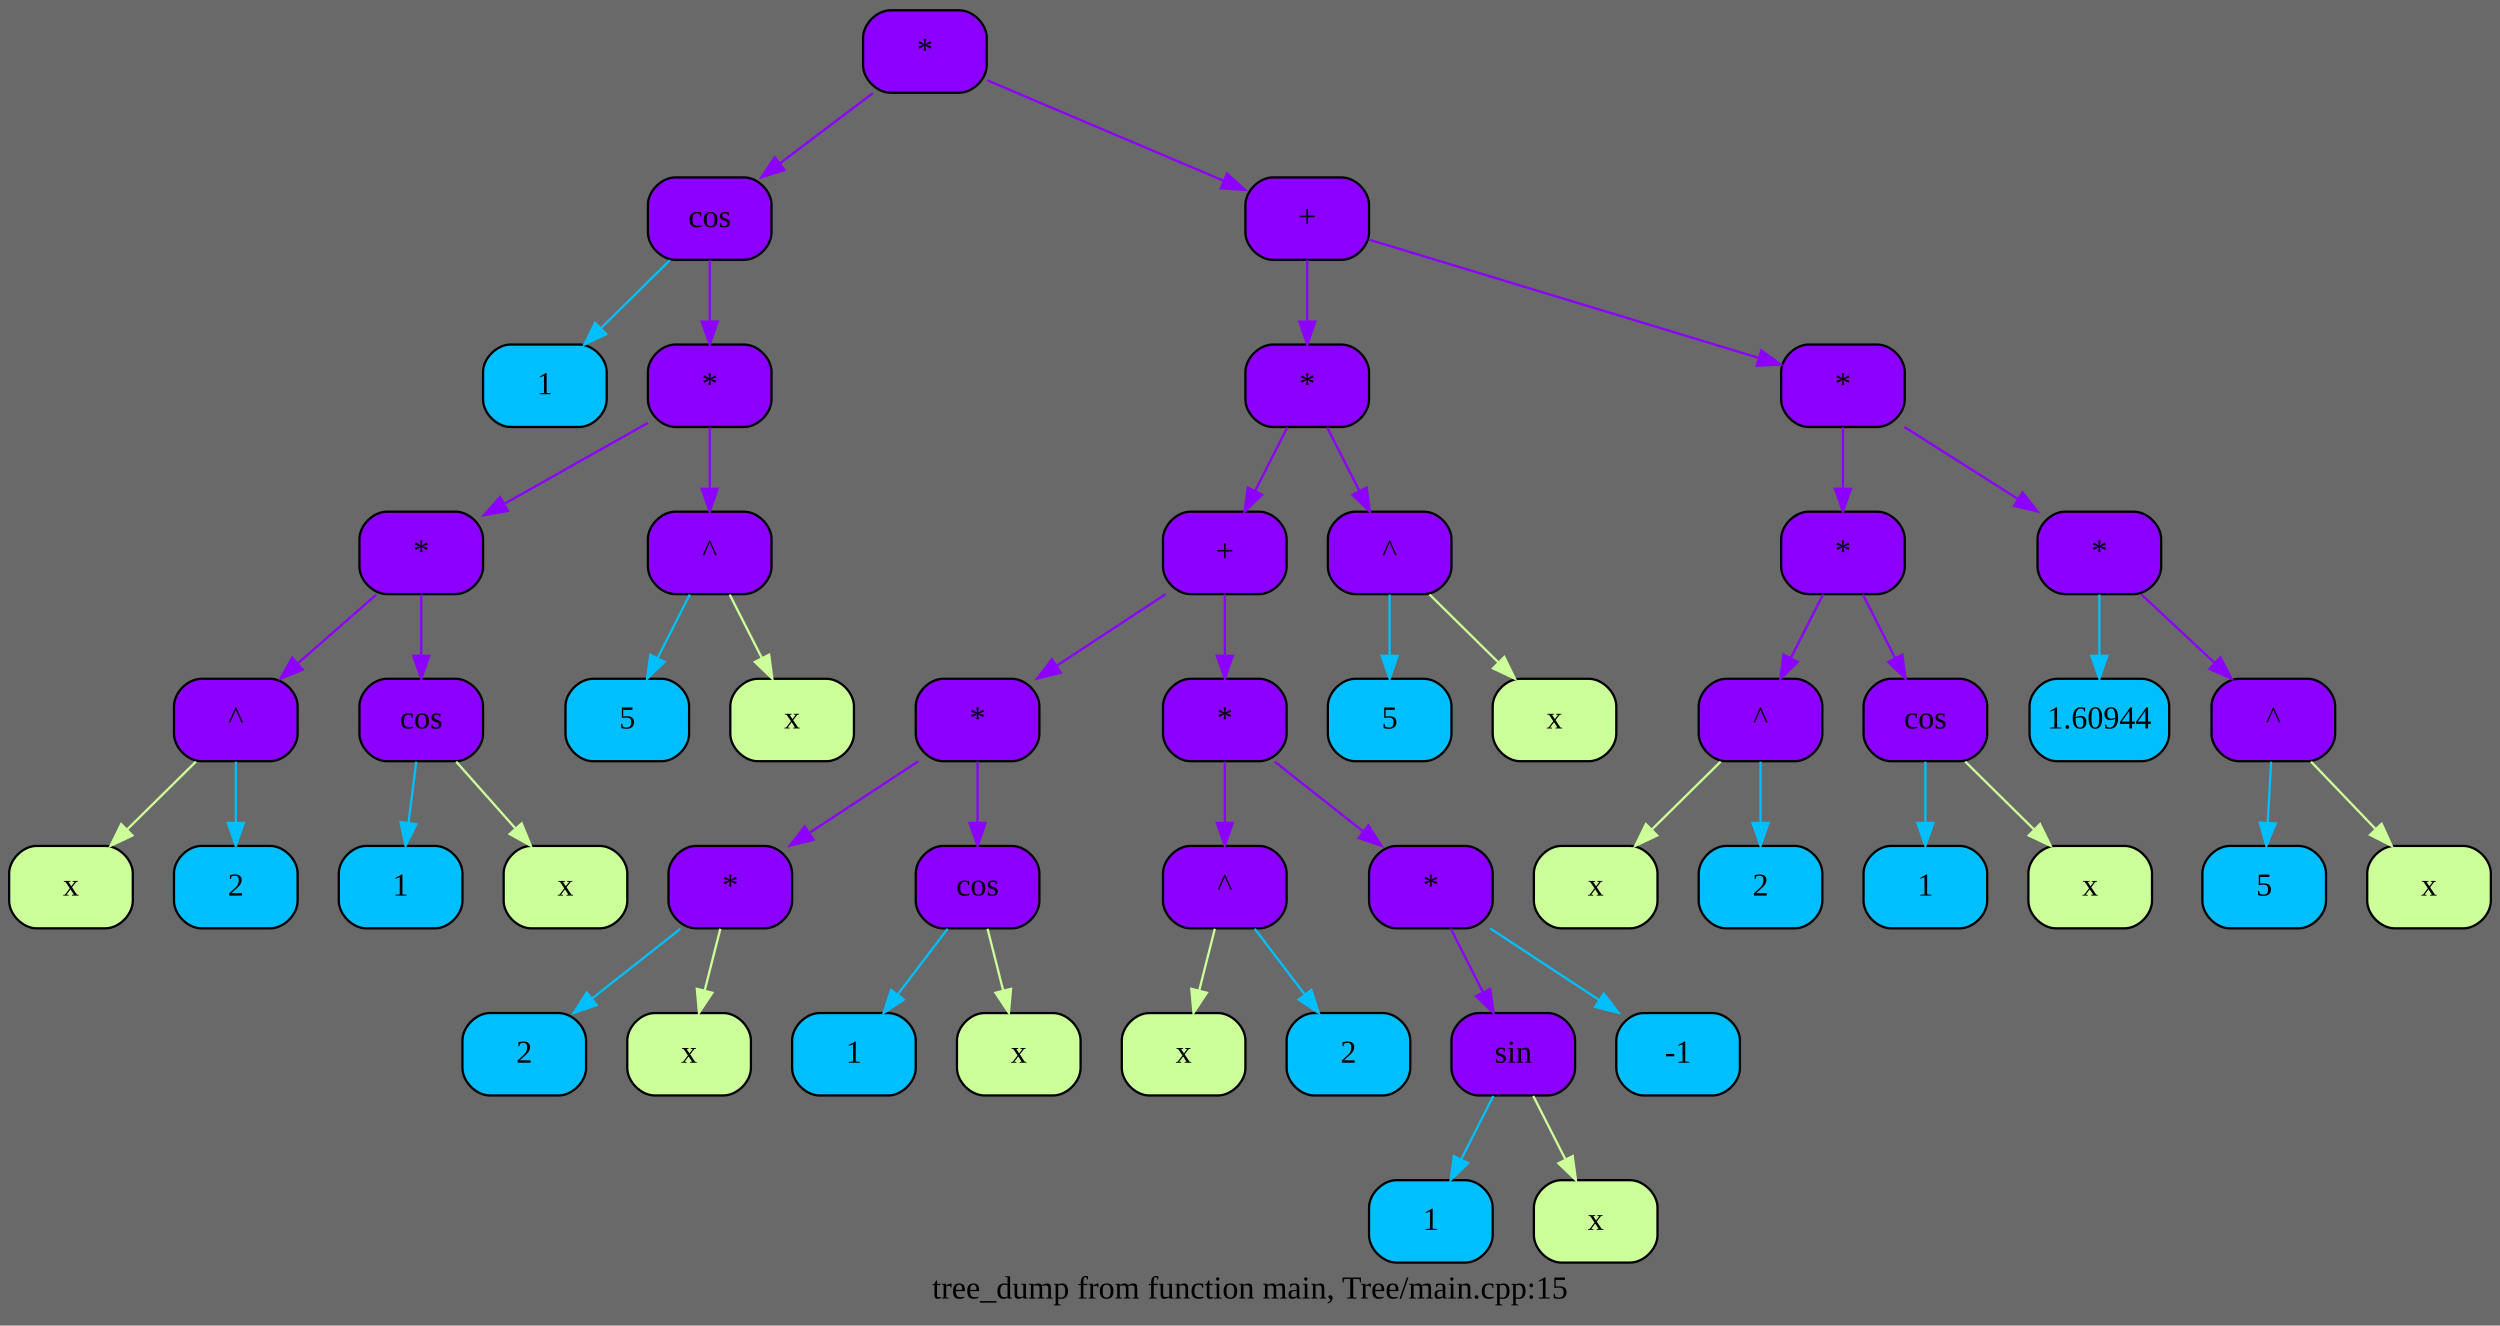
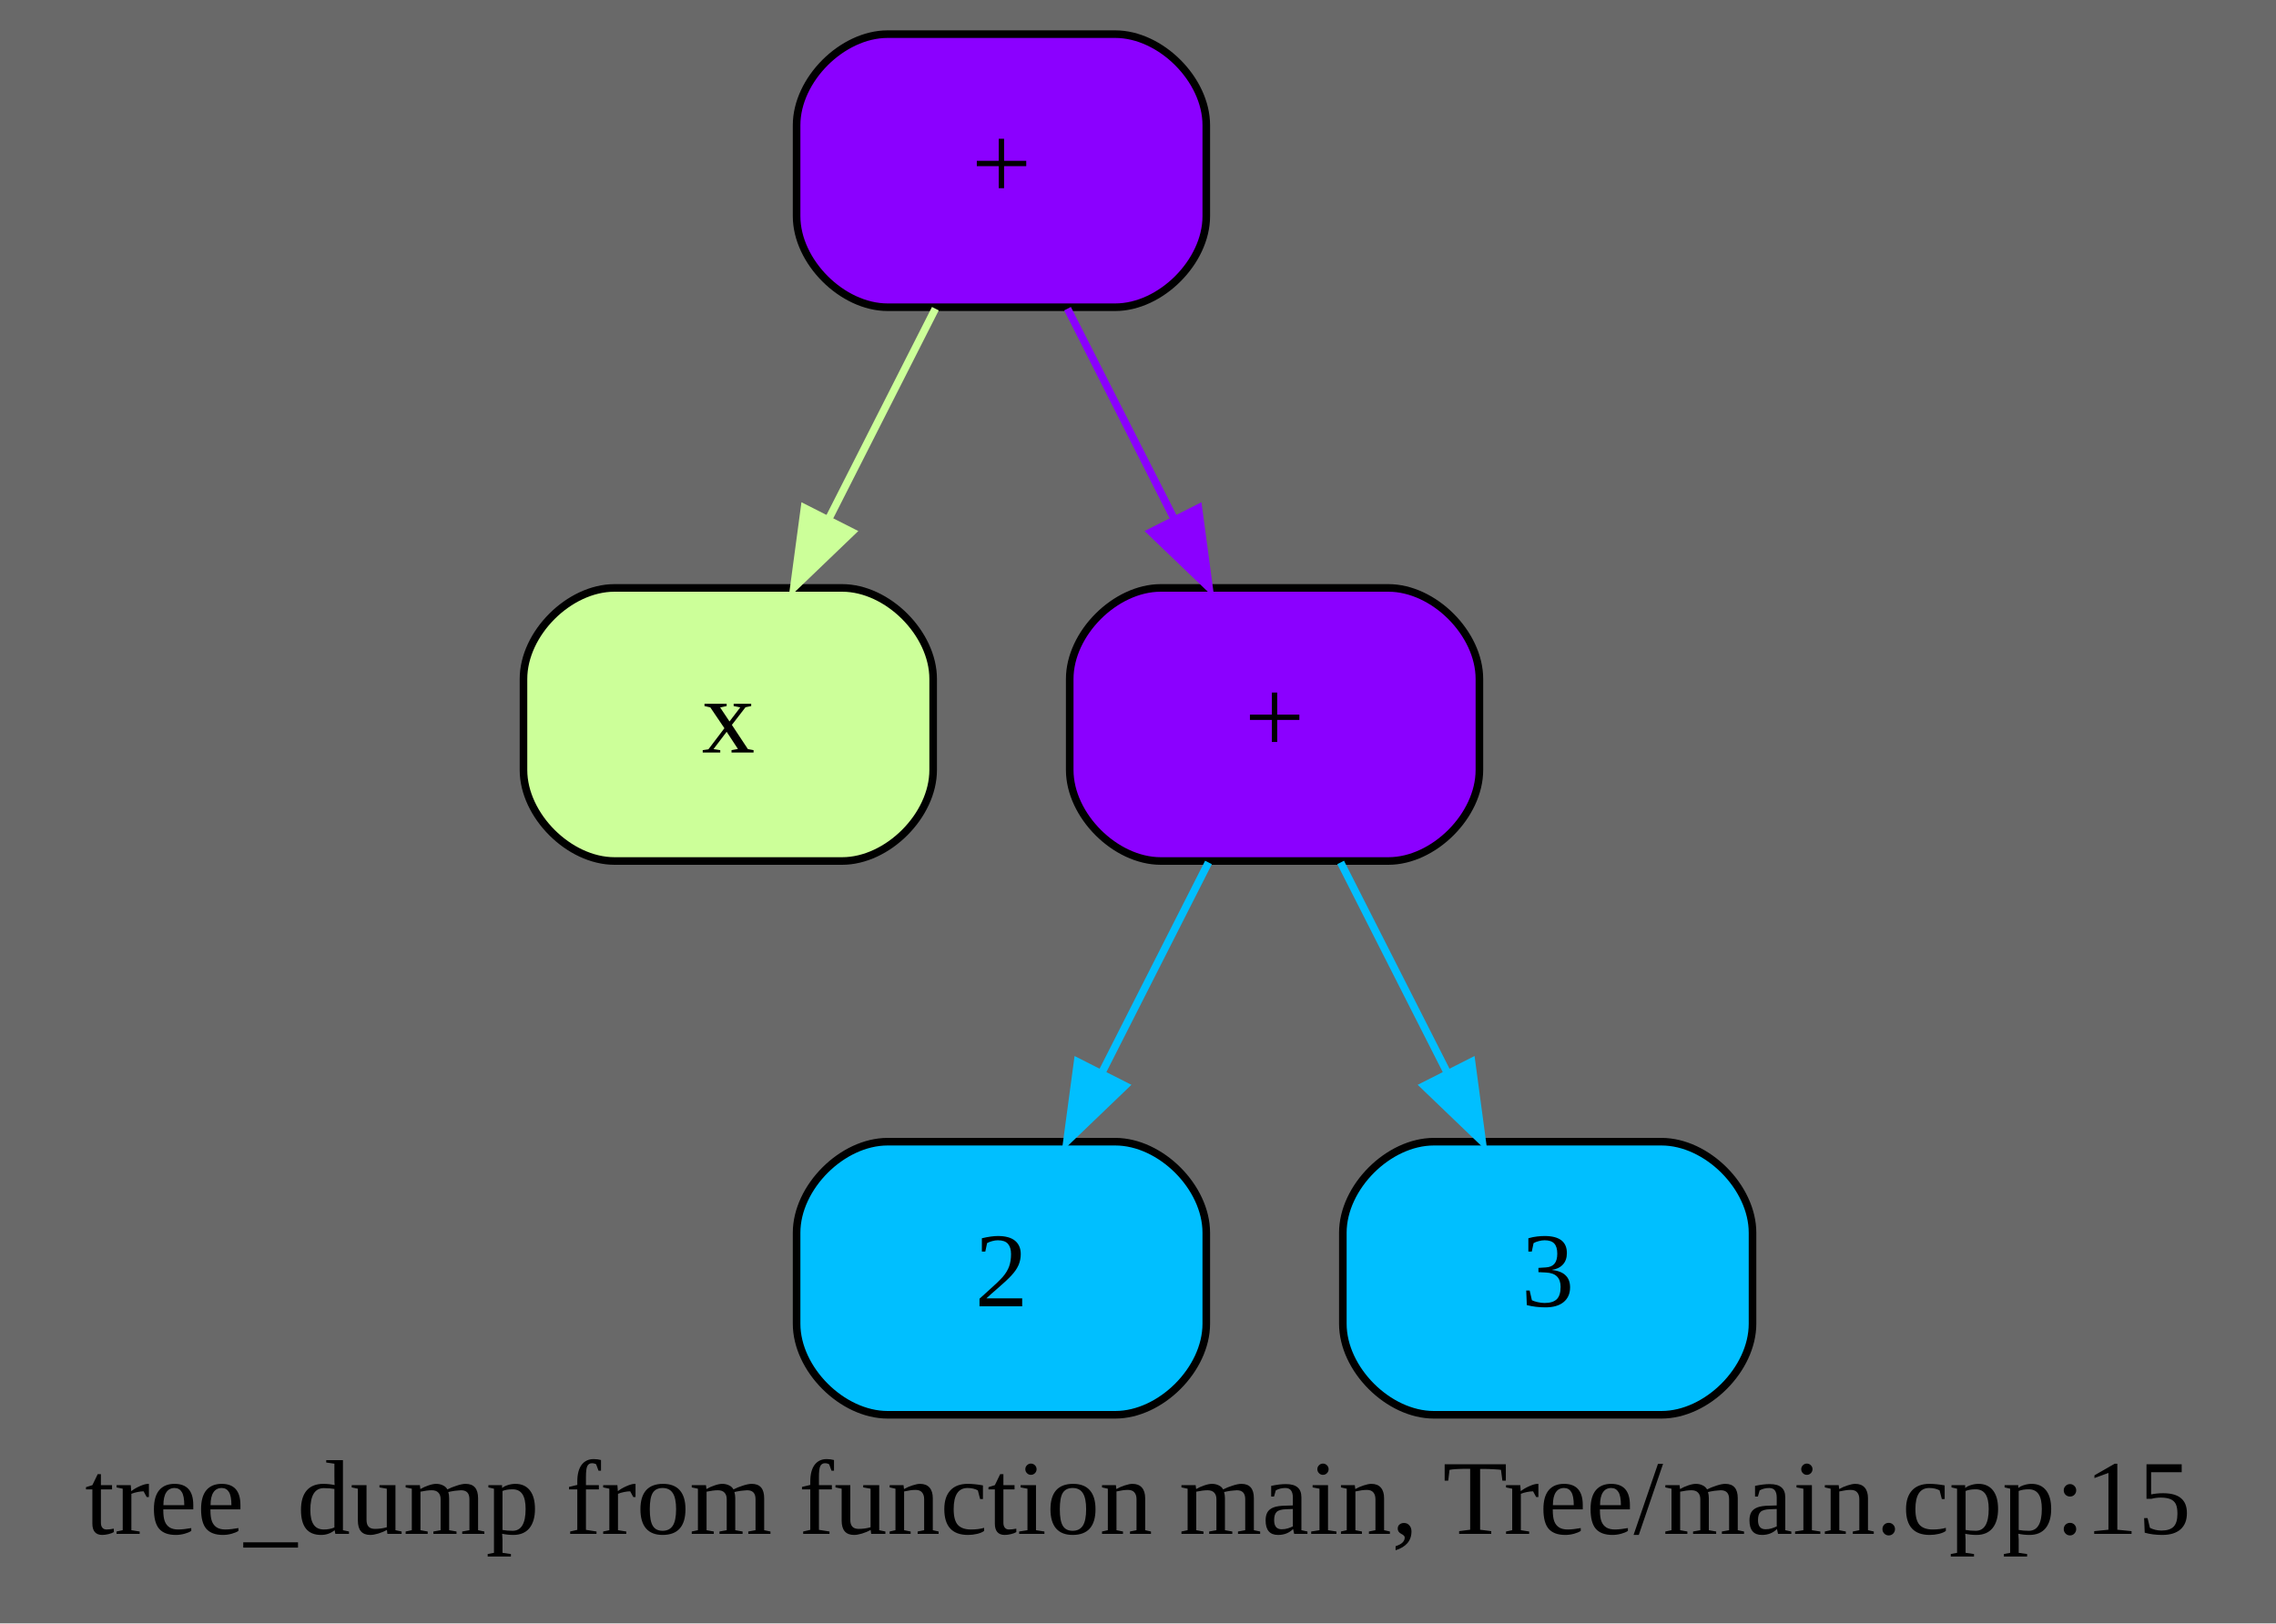
- <svg xmlns="http://www.w3.org/2000/svg" width="1092pt" height="579pt" viewBox="0.00 0.00 1092.00 579.00">
-   <g id="graph0" class="graph" transform="scale(1 1) rotate(0) translate(4 575)">
-     <polygon fill="#696969" stroke="none" points="-4,4 -4,-575 1088,-575 1088,4 -4,4" />
-     <text text-anchor="middle" x="542" y="-7.8" font-family="Times New Roman,serif" font-size="14.00">tree_dump from function main, Tree/main.cpp:15</text>
+ <svg xmlns="http://www.w3.org/2000/svg" width="300pt" height="214pt" viewBox="0.00 0.00 300.00 214.00">
+   <g id="graph0" class="graph" transform="scale(1 1) rotate(0) translate(4 210)">
+     <polygon fill="#696969" stroke="none" points="-4,4 -4,-210 296,-210 296,4 -4,4" />
+     <text text-anchor="middle" x="146" y="-7.8" font-family="Times New Roman,serif" font-size="14.00">tree_dump from function main, Tree/main.cpp:15</text>
    <g id="node1" class="node">
-       <path fill="#8b00ff" stroke="black" d="M385,-534.5C385,-534.5 415,-534.5 415,-534.5 421,-534.5 427,-540.5 427,-546.5 427,-546.5 427,-558.5 427,-558.5 427,-564.5 421,-570.5 415,-570.5 415,-570.5 385,-570.5 385,-570.5 379,-570.5 373,-564.5 373,-558.5 373,-558.5 373,-546.5 373,-546.5 373,-540.5 379,-534.5 385,-534.5" />
-       <text text-anchor="middle" x="400" y="-548.8" font-family="Times New Roman,serif" font-size="14.00">*</text>
+       <path fill="#8b00ff" stroke="black" d="M113,-169.5C113,-169.5 143,-169.5 143,-169.5 149,-169.5 155,-175.5 155,-181.5 155,-181.5 155,-193.5 155,-193.5 155,-199.5 149,-205.5 143,-205.5 143,-205.5 113,-205.5 113,-205.5 107,-205.5 101,-199.5 101,-193.5 101,-193.5 101,-181.5 101,-181.5 101,-175.5 107,-169.5 113,-169.5" />
+       <text text-anchor="middle" x="128" y="-183.8" font-family="Times New Roman,serif" font-size="14.00">+</text>
    </g>
    <g id="node2" class="node">
-       <path fill="#8b00ff" stroke="black" d="M291,-461.5C291,-461.5 321,-461.5 321,-461.5 327,-461.5 333,-467.5 333,-473.5 333,-473.5 333,-485.5 333,-485.5 333,-491.5 327,-497.5 321,-497.5 321,-497.5 291,-497.5 291,-497.5 285,-497.5 279,-491.5 279,-485.5 279,-485.5 279,-473.5 279,-473.5 279,-467.5 285,-461.5 291,-461.5" />
-       <text text-anchor="middle" x="306" y="-475.8" font-family="Times New Roman,serif" font-size="14.00">cos</text>
+       <path fill="#ccff99" stroke="black" d="M77,-96.5C77,-96.5 107,-96.5 107,-96.5 113,-96.5 119,-102.5 119,-108.5 119,-108.5 119,-120.5 119,-120.5 119,-126.5 113,-132.5 107,-132.5 107,-132.5 77,-132.5 77,-132.5 71,-132.5 65,-126.5 65,-120.5 65,-120.5 65,-108.5 65,-108.5 65,-102.5 71,-96.5 77,-96.5" />
+       <text text-anchor="middle" x="92" y="-110.8" font-family="Times New Roman,serif" font-size="14.00">x</text>
    </g>
    <g id="edge1" class="edge">
-       <path fill="none" stroke="#8b00ff" d="M377.25,-534.31C365.12,-525.16 350.03,-513.76 336.87,-503.82" />
-       <polygon fill="#8b00ff" stroke="#8b00ff" points="338.63,-500.76 328.55,-497.53 334.42,-506.35 338.63,-500.76" />
-     </g>
-     <g id="node15" class="node">
-       <path fill="#8b00ff" stroke="black" d="M552,-461.5C552,-461.5 582,-461.5 582,-461.5 588,-461.5 594,-467.5 594,-473.5 594,-473.5 594,-485.5 594,-485.5 594,-491.5 588,-497.5 582,-497.5 582,-497.5 552,-497.5 552,-497.5 546,-497.5 540,-491.5 540,-485.5 540,-485.5 540,-473.5 540,-473.5 540,-467.5 546,-461.5 552,-461.5" />
-       <text text-anchor="middle" x="567" y="-475.8" font-family="Times New Roman,serif" font-size="14.00">+</text>
-     </g>
-     <g id="edge14" class="edge">
-       <path fill="none" stroke="#8b00ff" d="M427.2,-539.93C455.35,-527.97 499.46,-509.21 530.59,-495.98" />
-       <polygon fill="#8b00ff" stroke="#8b00ff" points="531.98,-499.19 539.81,-492.06 529.24,-492.75 531.98,-499.19" />
+       <path fill="none" stroke="#ccff99" d="M119.29,-169.31C115.08,-161.03 109.95,-150.91 105.28,-141.69" />
+       <polygon fill="#ccff99" stroke="#ccff99" points="108.28,-139.87 100.63,-132.53 102.04,-143.03 108.28,-139.87" />
    </g>
    <g id="node3" class="node">
-       <path fill="#00bfff" stroke="black" d="M219,-388.5C219,-388.5 249,-388.5 249,-388.5 255,-388.5 261,-394.5 261,-400.5 261,-400.5 261,-412.5 261,-412.5 261,-418.5 255,-424.5 249,-424.5 249,-424.5 219,-424.5 219,-424.5 213,-424.5 207,-418.5 207,-412.5 207,-412.5 207,-400.5 207,-400.5 207,-394.5 213,-388.5 219,-388.5" />
-       <text text-anchor="middle" x="234" y="-402.8" font-family="Times New Roman,serif" font-size="14.00">1</text>
+       <path fill="#8b00ff" stroke="black" d="M149,-96.5C149,-96.5 179,-96.5 179,-96.5 185,-96.5 191,-102.5 191,-108.5 191,-108.5 191,-120.5 191,-120.5 191,-126.5 185,-132.5 179,-132.5 179,-132.5 149,-132.5 149,-132.5 143,-132.5 137,-126.5 137,-120.5 137,-120.5 137,-108.5 137,-108.5 137,-102.5 143,-96.5 149,-96.5" />
+       <text text-anchor="middle" x="164" y="-110.8" font-family="Times New Roman,serif" font-size="14.00">+</text>
    </g>
    <g id="edge2" class="edge">
-       <path fill="none" stroke="#00bfff" d="M288.57,-461.31C279.55,-452.42 268.39,-441.41 258.51,-431.67" />
-       <polygon fill="#00bfff" stroke="#00bfff" points="260.85,-429.06 251.27,-424.53 255.93,-434.04 260.85,-429.06" />
+       <path fill="none" stroke="#8b00ff" d="M136.71,-169.31C140.92,-161.03 146.05,-150.91 150.72,-141.69" />
+       <polygon fill="#8b00ff" stroke="#8b00ff" points="153.96,-143.03 155.37,-132.53 147.72,-139.87 153.96,-143.03" />
    </g>
    <g id="node4" class="node">
-       <path fill="#8b00ff" stroke="black" d="M291,-388.5C291,-388.5 321,-388.5 321,-388.5 327,-388.5 333,-394.5 333,-400.5 333,-400.5 333,-412.5 333,-412.5 333,-418.5 327,-424.5 321,-424.5 321,-424.5 291,-424.5 291,-424.5 285,-424.5 279,-418.5 279,-412.5 279,-412.5 279,-400.5 279,-400.5 279,-394.5 285,-388.5 291,-388.5" />
-       <text text-anchor="middle" x="306" y="-402.8" font-family="Times New Roman,serif" font-size="14.00">*</text>
+       <path fill="#00bfff" stroke="black" d="M113,-23.5C113,-23.5 143,-23.5 143,-23.5 149,-23.5 155,-29.5 155,-35.5 155,-35.5 155,-47.5 155,-47.5 155,-53.5 149,-59.5 143,-59.5 143,-59.5 113,-59.5 113,-59.5 107,-59.5 101,-53.5 101,-47.5 101,-47.5 101,-35.5 101,-35.5 101,-29.5 107,-23.5 113,-23.5" />
+       <text text-anchor="middle" x="128" y="-37.8" font-family="Times New Roman,serif" font-size="14.00">2</text>
    </g>
    <g id="edge3" class="edge">
-       <path fill="none" stroke="#8b00ff" d="M306,-461.31C306,-453.29 306,-443.55 306,-434.57" />
-       <polygon fill="#8b00ff" stroke="#8b00ff" points="309.5,-434.53 306,-424.53 302.5,-434.53 309.5,-434.53" />
+       <path fill="none" stroke="#00bfff" d="M155.29,-96.31C151.08,-88.03 145.95,-77.91 141.28,-68.69" />
+       <polygon fill="#00bfff" stroke="#00bfff" points="144.28,-66.87 136.63,-59.53 138.04,-70.03 144.28,-66.87" />
    </g>
    <g id="node5" class="node">
-       <path fill="#8b00ff" stroke="black" d="M165,-315.5C165,-315.5 195,-315.5 195,-315.5 201,-315.5 207,-321.5 207,-327.5 207,-327.5 207,-339.5 207,-339.5 207,-345.5 201,-351.5 195,-351.5 195,-351.5 165,-351.5 165,-351.5 159,-351.5 153,-345.5 153,-339.5 153,-339.5 153,-327.5 153,-327.5 153,-321.5 159,-315.5 165,-315.5" />
-       <text text-anchor="middle" x="180" y="-329.8" font-family="Times New Roman,serif" font-size="14.00">*</text>
+       <path fill="#00bfff" stroke="black" d="M185,-23.5C185,-23.5 215,-23.5 215,-23.5 221,-23.5 227,-29.5 227,-35.5 227,-35.5 227,-47.5 227,-47.5 227,-53.5 221,-59.5 215,-59.5 215,-59.5 185,-59.5 185,-59.5 179,-59.5 173,-53.5 173,-47.5 173,-47.5 173,-35.5 173,-35.5 173,-29.5 179,-23.5 185,-23.5" />
+       <text text-anchor="middle" x="200" y="-37.8" font-family="Times New Roman,serif" font-size="14.00">3</text>
    </g>
    <g id="edge4" class="edge">
-       <path fill="none" stroke="#8b00ff" d="M278.97,-390.27C260.66,-379.95 236.25,-366.2 216.26,-354.93" />
-       <polygon fill="#8b00ff" stroke="#8b00ff" points="217.85,-351.81 207.42,-349.95 214.41,-357.91 217.85,-351.81" />
-     </g>
-     <g id="node12" class="node">
-       <path fill="#8b00ff" stroke="black" d="M291,-315.5C291,-315.5 321,-315.5 321,-315.5 327,-315.5 333,-321.5 333,-327.5 333,-327.5 333,-339.5 333,-339.5 333,-345.5 327,-351.5 321,-351.5 321,-351.5 291,-351.5 291,-351.5 285,-351.5 279,-345.5 279,-339.5 279,-339.5 279,-327.5 279,-327.5 279,-321.5 285,-315.5 291,-315.5" />
-       <text text-anchor="middle" x="306" y="-329.8" font-family="Times New Roman,serif" font-size="14.00">^</text>
-     </g>
-     <g id="edge11" class="edge">
-       <path fill="none" stroke="#8b00ff" d="M306,-388.31C306,-380.29 306,-370.55 306,-361.57" />
-       <polygon fill="#8b00ff" stroke="#8b00ff" points="309.5,-361.53 306,-351.53 302.5,-361.53 309.5,-361.53" />
-     </g>
-     <g id="node6" class="node">
-       <path fill="#8b00ff" stroke="black" d="M84,-242.5C84,-242.5 114,-242.5 114,-242.5 120,-242.5 126,-248.5 126,-254.5 126,-254.5 126,-266.5 126,-266.5 126,-272.5 120,-278.5 114,-278.5 114,-278.5 84,-278.5 84,-278.5 78,-278.5 72,-272.5 72,-266.5 72,-266.5 72,-254.5 72,-254.5 72,-248.5 78,-242.5 84,-242.5" />
-       <text text-anchor="middle" x="99" y="-256.8" font-family="Times New Roman,serif" font-size="14.00">^</text>
-     </g>
-     <g id="edge5" class="edge">
-       <path fill="none" stroke="#8b00ff" d="M160.39,-315.31C150.14,-306.33 137.44,-295.19 126.25,-285.39" />
-       <polygon fill="#8b00ff" stroke="#8b00ff" points="128.25,-282.49 118.43,-278.53 123.64,-287.75 128.25,-282.49" />
-     </g>
-     <g id="node9" class="node">
-       <path fill="#8b00ff" stroke="black" d="M165,-242.5C165,-242.5 195,-242.5 195,-242.5 201,-242.5 207,-248.5 207,-254.5 207,-254.5 207,-266.5 207,-266.5 207,-272.5 201,-278.5 195,-278.5 195,-278.5 165,-278.5 165,-278.5 159,-278.5 153,-272.5 153,-266.5 153,-266.5 153,-254.5 153,-254.5 153,-248.5 159,-242.5 165,-242.5" />
-       <text text-anchor="middle" x="180" y="-256.8" font-family="Times New Roman,serif" font-size="14.00">cos</text>
-     </g>
-     <g id="edge8" class="edge">
-       <path fill="none" stroke="#8b00ff" d="M180,-315.31C180,-307.29 180,-297.55 180,-288.57" />
-       <polygon fill="#8b00ff" stroke="#8b00ff" points="183.5,-288.53 180,-278.53 176.5,-288.53 183.5,-288.53" />
-     </g>
-     <g id="node7" class="node">
-       <path fill="#ccff99" stroke="black" d="M12,-169.5C12,-169.5 42,-169.5 42,-169.5 48,-169.5 54,-175.5 54,-181.5 54,-181.5 54,-193.5 54,-193.5 54,-199.5 48,-205.5 42,-205.5 42,-205.5 12,-205.5 12,-205.5 6,-205.5 0,-199.5 0,-193.5 0,-193.5 0,-181.5 0,-181.5 0,-175.5 6,-169.5 12,-169.5" />
-       <text text-anchor="middle" x="27" y="-183.8" font-family="Times New Roman,serif" font-size="14.00">x</text>
-     </g>
-     <g id="edge6" class="edge">
-       <path fill="none" stroke="#ccff99" d="M81.57,-242.31C72.55,-233.42 61.39,-222.41 51.51,-212.67" />
-       <polygon fill="#ccff99" stroke="#ccff99" points="53.85,-210.06 44.27,-205.53 48.93,-215.04 53.85,-210.06" />
-     </g>
-     <g id="node8" class="node">
-       <path fill="#00bfff" stroke="black" d="M84,-169.5C84,-169.5 114,-169.5 114,-169.5 120,-169.5 126,-175.5 126,-181.5 126,-181.5 126,-193.5 126,-193.5 126,-199.5 120,-205.5 114,-205.5 114,-205.5 84,-205.5 84,-205.5 78,-205.5 72,-199.5 72,-193.5 72,-193.5 72,-181.5 72,-181.5 72,-175.5 78,-169.5 84,-169.5" />
-       <text text-anchor="middle" x="99" y="-183.8" font-family="Times New Roman,serif" font-size="14.00">2</text>
-     </g>
-     <g id="edge7" class="edge">
-       <path fill="none" stroke="#00bfff" d="M99,-242.31C99,-234.29 99,-224.55 99,-215.57" />
-       <polygon fill="#00bfff" stroke="#00bfff" points="102.5,-215.53 99,-205.53 95.5,-215.53 102.5,-215.53" />
-     </g>
-     <g id="node10" class="node">
-       <path fill="#00bfff" stroke="black" d="M156,-169.5C156,-169.5 186,-169.5 186,-169.5 192,-169.5 198,-175.5 198,-181.5 198,-181.5 198,-193.5 198,-193.5 198,-199.5 192,-205.5 186,-205.5 186,-205.5 156,-205.5 156,-205.5 150,-205.5 144,-199.5 144,-193.5 144,-193.5 144,-181.5 144,-181.5 144,-175.5 150,-169.5 156,-169.5" />
-       <text text-anchor="middle" x="171" y="-183.8" font-family="Times New Roman,serif" font-size="14.00">1</text>
-     </g>
-     <g id="edge9" class="edge">
-       <path fill="none" stroke="#00bfff" d="M177.82,-242.31C176.8,-234.29 175.57,-224.55 174.43,-215.57" />
-       <polygon fill="#00bfff" stroke="#00bfff" points="177.89,-215.01 173.16,-205.53 170.94,-215.89 177.89,-215.01" />
-     </g>
-     <g id="node11" class="node">
-       <path fill="#ccff99" stroke="black" d="M228,-169.5C228,-169.5 258,-169.5 258,-169.5 264,-169.5 270,-175.5 270,-181.5 270,-181.5 270,-193.5 270,-193.5 270,-199.5 264,-205.5 258,-205.5 258,-205.5 228,-205.5 228,-205.5 222,-205.5 216,-199.5 216,-193.5 216,-193.5 216,-181.5 216,-181.5 216,-175.5 222,-169.5 228,-169.5" />
-       <text text-anchor="middle" x="243" y="-183.8" font-family="Times New Roman,serif" font-size="14.00">x</text>
-     </g>
-     <g id="edge10" class="edge">
-       <path fill="none" stroke="#ccff99" d="M195.25,-242.31C202.99,-233.59 212.53,-222.84 221.04,-213.25" />
-       <polygon fill="#ccff99" stroke="#ccff99" points="223.87,-215.33 227.89,-205.53 218.63,-210.69 223.87,-215.33" />
-     </g>
-     <g id="node13" class="node">
-       <path fill="#00bfff" stroke="black" d="M255,-242.5C255,-242.5 285,-242.5 285,-242.5 291,-242.5 297,-248.5 297,-254.5 297,-254.5 297,-266.5 297,-266.5 297,-272.5 291,-278.5 285,-278.5 285,-278.5 255,-278.5 255,-278.5 249,-278.5 243,-272.5 243,-266.5 243,-266.5 243,-254.5 243,-254.5 243,-248.5 249,-242.5 255,-242.5" />
-       <text text-anchor="middle" x="270" y="-256.8" font-family="Times New Roman,serif" font-size="14.00">5</text>
-     </g>
-     <g id="edge12" class="edge">
-       <path fill="none" stroke="#00bfff" d="M297.29,-315.31C293.08,-307.03 287.95,-296.91 283.28,-287.69" />
-       <polygon fill="#00bfff" stroke="#00bfff" points="286.28,-285.87 278.63,-278.53 280.04,-289.03 286.28,-285.87" />
-     </g>
-     <g id="node14" class="node">
-       <path fill="#ccff99" stroke="black" d="M327,-242.5C327,-242.5 357,-242.5 357,-242.5 363,-242.5 369,-248.5 369,-254.5 369,-254.5 369,-266.5 369,-266.5 369,-272.5 363,-278.5 357,-278.5 357,-278.5 327,-278.5 327,-278.5 321,-278.5 315,-272.5 315,-266.5 315,-266.5 315,-254.5 315,-254.5 315,-248.5 321,-242.5 327,-242.5" />
-       <text text-anchor="middle" x="342" y="-256.8" font-family="Times New Roman,serif" font-size="14.00">x</text>
-     </g>
-     <g id="edge13" class="edge">
-       <path fill="none" stroke="#ccff99" d="M314.71,-315.31C318.92,-307.03 324.05,-296.91 328.72,-287.69" />
-       <polygon fill="#ccff99" stroke="#ccff99" points="331.96,-289.03 333.37,-278.53 325.72,-285.87 331.96,-289.03" />
-     </g>
-     <g id="node16" class="node">
-       <path fill="#8b00ff" stroke="black" d="M552,-388.5C552,-388.5 582,-388.5 582,-388.5 588,-388.5 594,-394.5 594,-400.5 594,-400.5 594,-412.5 594,-412.5 594,-418.5 588,-424.5 582,-424.5 582,-424.5 552,-424.5 552,-424.5 546,-424.5 540,-418.5 540,-412.5 540,-412.5 540,-400.5 540,-400.5 540,-394.5 546,-388.5 552,-388.5" />
-       <text text-anchor="middle" x="567" y="-402.8" font-family="Times New Roman,serif" font-size="14.00">*</text>
-     </g>
-     <g id="edge15" class="edge">
-       <path fill="none" stroke="#8b00ff" d="M567,-461.31C567,-453.29 567,-443.55 567,-434.57" />
-       <polygon fill="#8b00ff" stroke="#8b00ff" points="570.5,-434.53 567,-424.53 563.5,-434.53 570.5,-434.53" />
-     </g>
-     <g id="node37" class="node">
-       <path fill="#8b00ff" stroke="black" d="M786,-388.5C786,-388.5 816,-388.5 816,-388.5 822,-388.5 828,-394.5 828,-400.5 828,-400.5 828,-412.5 828,-412.5 828,-418.5 822,-424.5 816,-424.5 816,-424.5 786,-424.5 786,-424.5 780,-424.5 774,-418.5 774,-412.5 774,-412.5 774,-400.5 774,-400.5 774,-394.5 780,-388.5 786,-388.5" />
-       <text text-anchor="middle" x="801" y="-402.8" font-family="Times New Roman,serif" font-size="14.00">*</text>
-     </g>
-     <g id="edge36" class="edge">
-       <path fill="none" stroke="#8b00ff" d="M594.3,-470.22C636.31,-457.47 716.87,-433.03 764.05,-418.71" />
-       <polygon fill="#8b00ff" stroke="#8b00ff" points="765.32,-421.98 773.87,-415.73 763.29,-415.29 765.32,-421.98" />
-     </g>
-     <g id="node17" class="node">
-       <path fill="#8b00ff" stroke="black" d="M516,-315.5C516,-315.5 546,-315.5 546,-315.5 552,-315.5 558,-321.5 558,-327.5 558,-327.5 558,-339.5 558,-339.5 558,-345.5 552,-351.5 546,-351.5 546,-351.5 516,-351.5 516,-351.5 510,-351.5 504,-345.5 504,-339.5 504,-339.5 504,-327.5 504,-327.5 504,-321.5 510,-315.5 516,-315.5" />
-       <text text-anchor="middle" x="531" y="-329.8" font-family="Times New Roman,serif" font-size="14.00">+</text>
-     </g>
-     <g id="edge16" class="edge">
-       <path fill="none" stroke="#8b00ff" d="M558.29,-388.31C554.08,-380.03 548.95,-369.91 544.28,-360.69" />
-       <polygon fill="#8b00ff" stroke="#8b00ff" points="547.28,-358.87 539.63,-351.53 541.04,-362.03 547.28,-358.87" />
-     </g>
-     <g id="node34" class="node">
-       <path fill="#8b00ff" stroke="black" d="M588,-315.5C588,-315.5 618,-315.5 618,-315.5 624,-315.5 630,-321.5 630,-327.5 630,-327.5 630,-339.5 630,-339.5 630,-345.5 624,-351.5 618,-351.5 618,-351.5 588,-351.5 588,-351.5 582,-351.5 576,-345.5 576,-339.5 576,-339.5 576,-327.5 576,-327.5 576,-321.5 582,-315.5 588,-315.5" />
-       <text text-anchor="middle" x="603" y="-329.8" font-family="Times New Roman,serif" font-size="14.00">^</text>
-     </g>
-     <g id="edge33" class="edge">
-       <path fill="none" stroke="#8b00ff" d="M575.71,-388.31C579.92,-380.03 585.05,-369.91 589.72,-360.69" />
-       <polygon fill="#8b00ff" stroke="#8b00ff" points="592.96,-362.03 594.37,-351.53 586.72,-358.87 592.96,-362.03" />
-     </g>
-     <g id="node18" class="node">
-       <path fill="#8b00ff" stroke="black" d="M408,-242.5C408,-242.5 438,-242.5 438,-242.5 444,-242.5 450,-248.5 450,-254.5 450,-254.5 450,-266.5 450,-266.5 450,-272.5 444,-278.5 438,-278.5 438,-278.5 408,-278.5 408,-278.5 402,-278.5 396,-272.5 396,-266.5 396,-266.5 396,-254.5 396,-254.5 396,-248.5 402,-242.5 408,-242.5" />
-       <text text-anchor="middle" x="423" y="-256.8" font-family="Times New Roman,serif" font-size="14.00">*</text>
-     </g>
-     <g id="edge17" class="edge">
-       <path fill="none" stroke="#8b00ff" d="M505.13,-315.49C490.94,-306.17 473.16,-294.47 457.77,-284.36" />
-       <polygon fill="#8b00ff" stroke="#8b00ff" points="459.31,-281.18 449.03,-278.61 455.47,-287.03 459.31,-281.18" />
-     </g>
-     <g id="node25" class="node">
-       <path fill="#8b00ff" stroke="black" d="M516,-242.5C516,-242.5 546,-242.5 546,-242.5 552,-242.5 558,-248.5 558,-254.5 558,-254.5 558,-266.5 558,-266.5 558,-272.5 552,-278.5 546,-278.5 546,-278.5 516,-278.5 516,-278.5 510,-278.5 504,-272.5 504,-266.5 504,-266.5 504,-254.5 504,-254.5 504,-248.5 510,-242.5 516,-242.5" />
-       <text text-anchor="middle" x="531" y="-256.8" font-family="Times New Roman,serif" font-size="14.00">*</text>
-     </g>
-     <g id="edge24" class="edge">
-       <path fill="none" stroke="#8b00ff" d="M531,-315.31C531,-307.29 531,-297.55 531,-288.57" />
-       <polygon fill="#8b00ff" stroke="#8b00ff" points="534.5,-288.53 531,-278.53 527.5,-288.53 534.5,-288.53" />
-     </g>
-     <g id="node19" class="node">
-       <path fill="#8b00ff" stroke="black" d="M300,-169.5C300,-169.5 330,-169.5 330,-169.5 336,-169.5 342,-175.5 342,-181.5 342,-181.5 342,-193.5 342,-193.5 342,-199.5 336,-205.5 330,-205.5 330,-205.5 300,-205.5 300,-205.5 294,-205.5 288,-199.5 288,-193.5 288,-193.5 288,-181.5 288,-181.5 288,-175.5 294,-169.5 300,-169.5" />
-       <text text-anchor="middle" x="315" y="-183.8" font-family="Times New Roman,serif" font-size="14.00">*</text>
-     </g>
-     <g id="edge18" class="edge">
-       <path fill="none" stroke="#8b00ff" d="M397.13,-242.49C382.94,-233.17 365.16,-221.47 349.77,-211.36" />
-       <polygon fill="#8b00ff" stroke="#8b00ff" points="351.31,-208.18 341.03,-205.61 347.47,-214.03 351.31,-208.18" />
-     </g>
-     <g id="node22" class="node">
-       <path fill="#8b00ff" stroke="black" d="M408,-169.5C408,-169.5 438,-169.5 438,-169.5 444,-169.5 450,-175.5 450,-181.5 450,-181.5 450,-193.5 450,-193.5 450,-199.5 444,-205.5 438,-205.5 438,-205.5 408,-205.5 408,-205.5 402,-205.5 396,-199.5 396,-193.5 396,-193.5 396,-181.5 396,-181.5 396,-175.5 402,-169.5 408,-169.5" />
-       <text text-anchor="middle" x="423" y="-183.8" font-family="Times New Roman,serif" font-size="14.00">cos</text>
-     </g>
-     <g id="edge21" class="edge">
-       <path fill="none" stroke="#8b00ff" d="M423,-242.31C423,-234.29 423,-224.55 423,-215.57" />
-       <polygon fill="#8b00ff" stroke="#8b00ff" points="426.5,-215.53 423,-205.53 419.5,-215.53 426.5,-215.53" />
-     </g>
-     <g id="node20" class="node">
-       <path fill="#00bfff" stroke="black" d="M210,-96.5C210,-96.5 240,-96.5 240,-96.5 246,-96.5 252,-102.5 252,-108.5 252,-108.5 252,-120.5 252,-120.5 252,-126.5 246,-132.5 240,-132.5 240,-132.5 210,-132.5 210,-132.5 204,-132.5 198,-126.5 198,-120.5 198,-120.5 198,-108.5 198,-108.5 198,-102.5 204,-96.5 210,-96.5" />
-       <text text-anchor="middle" x="225" y="-110.8" font-family="Times New Roman,serif" font-size="14.00">2</text>
-     </g>
-     <g id="edge19" class="edge">
-       <path fill="none" stroke="#00bfff" d="M293.21,-169.31C281.61,-160.16 267.16,-148.76 254.56,-138.82" />
-       <polygon fill="#00bfff" stroke="#00bfff" points="256.6,-135.97 246.59,-132.53 252.27,-141.47 256.6,-135.97" />
-     </g>
-     <g id="node21" class="node">
-       <path fill="#ccff99" stroke="black" d="M282,-96.5C282,-96.5 312,-96.5 312,-96.5 318,-96.5 324,-102.5 324,-108.5 324,-108.5 324,-120.5 324,-120.5 324,-126.5 318,-132.5 312,-132.5 312,-132.5 282,-132.5 282,-132.5 276,-132.5 270,-126.5 270,-120.5 270,-120.5 270,-108.5 270,-108.5 270,-102.5 276,-96.5 282,-96.5" />
-       <text text-anchor="middle" x="297" y="-110.8" font-family="Times New Roman,serif" font-size="14.00">x</text>
-     </g>
-     <g id="edge20" class="edge">
-       <path fill="none" stroke="#ccff99" d="M310.64,-169.31C308.59,-161.2 306.09,-151.34 303.79,-142.28" />
-       <polygon fill="#ccff99" stroke="#ccff99" points="307.17,-141.36 301.32,-132.53 300.38,-143.08 307.17,-141.36" />
-     </g>
-     <g id="node23" class="node">
-       <path fill="#00bfff" stroke="black" d="M354,-96.5C354,-96.5 384,-96.5 384,-96.5 390,-96.5 396,-102.5 396,-108.5 396,-108.5 396,-120.5 396,-120.5 396,-126.5 390,-132.5 384,-132.5 384,-132.5 354,-132.5 354,-132.5 348,-132.5 342,-126.5 342,-120.5 342,-120.5 342,-108.5 342,-108.5 342,-102.5 348,-96.5 354,-96.5" />
-       <text text-anchor="middle" x="369" y="-110.8" font-family="Times New Roman,serif" font-size="14.00">1</text>
-     </g>
-     <g id="edge22" class="edge">
-       <path fill="none" stroke="#00bfff" d="M409.93,-169.31C403.36,-160.68 395.28,-150.06 388.04,-140.53" />
-       <polygon fill="#00bfff" stroke="#00bfff" points="390.79,-138.37 381.95,-132.53 385.22,-142.61 390.79,-138.37" />
-     </g>
-     <g id="node24" class="node">
-       <path fill="#ccff99" stroke="black" d="M426,-96.5C426,-96.5 456,-96.5 456,-96.5 462,-96.5 468,-102.5 468,-108.5 468,-108.5 468,-120.5 468,-120.5 468,-126.5 462,-132.5 456,-132.5 456,-132.5 426,-132.5 426,-132.5 420,-132.5 414,-126.5 414,-120.5 414,-120.5 414,-108.5 414,-108.5 414,-102.5 420,-96.5 426,-96.5" />
-       <text text-anchor="middle" x="441" y="-110.8" font-family="Times New Roman,serif" font-size="14.00">x</text>
-     </g>
-     <g id="edge23" class="edge">
-       <path fill="none" stroke="#ccff99" d="M427.36,-169.31C429.41,-161.2 431.91,-151.34 434.21,-142.28" />
-       <polygon fill="#ccff99" stroke="#ccff99" points="437.62,-143.08 436.68,-132.53 430.83,-141.36 437.62,-143.08" />
-     </g>
-     <g id="node26" class="node">
-       <path fill="#8b00ff" stroke="black" d="M516,-169.5C516,-169.5 546,-169.5 546,-169.5 552,-169.5 558,-175.5 558,-181.5 558,-181.5 558,-193.5 558,-193.5 558,-199.5 552,-205.5 546,-205.5 546,-205.5 516,-205.5 516,-205.5 510,-205.5 504,-199.5 504,-193.5 504,-193.5 504,-181.5 504,-181.5 504,-175.5 510,-169.5 516,-169.5" />
-       <text text-anchor="middle" x="531" y="-183.8" font-family="Times New Roman,serif" font-size="14.00">^</text>
-     </g>
-     <g id="edge25" class="edge">
-       <path fill="none" stroke="#8b00ff" d="M531,-242.31C531,-234.29 531,-224.55 531,-215.57" />
-       <polygon fill="#8b00ff" stroke="#8b00ff" points="534.5,-215.53 531,-205.53 527.5,-215.53 534.5,-215.53" />
-     </g>
-     <g id="node29" class="node">
-       <path fill="#8b00ff" stroke="black" d="M606,-169.5C606,-169.5 636,-169.5 636,-169.5 642,-169.5 648,-175.5 648,-181.5 648,-181.5 648,-193.5 648,-193.5 648,-199.5 642,-205.5 636,-205.5 636,-205.5 606,-205.5 606,-205.5 600,-205.5 594,-199.5 594,-193.5 594,-193.5 594,-181.5 594,-181.5 594,-175.5 600,-169.5 606,-169.5" />
-       <text text-anchor="middle" x="621" y="-183.8" font-family="Times New Roman,serif" font-size="14.00">*</text>
-     </g>
-     <g id="edge28" class="edge">
-       <path fill="none" stroke="#8b00ff" d="M552.79,-242.31C564.39,-233.16 578.84,-221.76 591.44,-211.82" />
-       <polygon fill="#8b00ff" stroke="#8b00ff" points="593.73,-214.47 599.41,-205.53 589.4,-208.97 593.73,-214.47" />
-     </g>
-     <g id="node27" class="node">
-       <path fill="#ccff99" stroke="black" d="M498,-96.5C498,-96.5 528,-96.5 528,-96.5 534,-96.5 540,-102.5 540,-108.5 540,-108.5 540,-120.5 540,-120.5 540,-126.5 534,-132.5 528,-132.5 528,-132.5 498,-132.5 498,-132.5 492,-132.5 486,-126.5 486,-120.5 486,-120.5 486,-108.5 486,-108.5 486,-102.5 492,-96.5 498,-96.5" />
-       <text text-anchor="middle" x="513" y="-110.8" font-family="Times New Roman,serif" font-size="14.00">x</text>
-     </g>
-     <g id="edge26" class="edge">
-       <path fill="none" stroke="#ccff99" d="M526.64,-169.31C524.59,-161.2 522.09,-151.34 519.79,-142.28" />
-       <polygon fill="#ccff99" stroke="#ccff99" points="523.17,-141.36 517.32,-132.53 516.38,-143.08 523.17,-141.36" />
-     </g>
-     <g id="node28" class="node">
-       <path fill="#00bfff" stroke="black" d="M570,-96.5C570,-96.5 600,-96.5 600,-96.5 606,-96.5 612,-102.5 612,-108.5 612,-108.5 612,-120.5 612,-120.5 612,-126.5 606,-132.5 600,-132.5 600,-132.5 570,-132.5 570,-132.5 564,-132.5 558,-126.5 558,-120.5 558,-120.5 558,-108.5 558,-108.5 558,-102.5 564,-96.5 570,-96.5" />
-       <text text-anchor="middle" x="585" y="-110.8" font-family="Times New Roman,serif" font-size="14.00">2</text>
-     </g>
-     <g id="edge27" class="edge">
-       <path fill="none" stroke="#00bfff" d="M544.07,-169.31C550.64,-160.68 558.72,-150.06 565.96,-140.53" />
-       <polygon fill="#00bfff" stroke="#00bfff" points="568.78,-142.61 572.05,-132.53 563.21,-138.37 568.78,-142.61" />
-     </g>
-     <g id="node30" class="node">
-       <path fill="#8b00ff" stroke="black" d="M642,-96.5C642,-96.5 672,-96.5 672,-96.5 678,-96.5 684,-102.5 684,-108.5 684,-108.5 684,-120.5 684,-120.5 684,-126.5 678,-132.5 672,-132.5 672,-132.5 642,-132.5 642,-132.5 636,-132.5 630,-126.5 630,-120.5 630,-120.5 630,-108.5 630,-108.5 630,-102.5 636,-96.5 642,-96.5" />
-       <text text-anchor="middle" x="657" y="-110.8" font-family="Times New Roman,serif" font-size="14.00">sin</text>
-     </g>
-     <g id="edge29" class="edge">
-       <path fill="none" stroke="#8b00ff" d="M629.71,-169.31C633.92,-161.03 639.05,-150.91 643.72,-141.69" />
-       <polygon fill="#8b00ff" stroke="#8b00ff" points="646.96,-143.03 648.37,-132.53 640.72,-139.87 646.96,-143.03" />
-     </g>
-     <g id="node33" class="node">
-       <path fill="#00bfff" stroke="black" d="M714,-96.5C714,-96.5 744,-96.5 744,-96.5 750,-96.5 756,-102.5 756,-108.5 756,-108.5 756,-120.5 756,-120.5 756,-126.5 750,-132.5 744,-132.5 744,-132.5 714,-132.5 714,-132.5 708,-132.5 702,-126.5 702,-120.5 702,-120.5 702,-108.5 702,-108.5 702,-102.5 708,-96.5 714,-96.5" />
-       <text text-anchor="middle" x="729" y="-110.8" font-family="Times New Roman,serif" font-size="14.00">-1</text>
-     </g>
-     <g id="edge32" class="edge">
-       <path fill="none" stroke="#00bfff" d="M646.87,-169.49C661.06,-160.17 678.84,-148.47 694.23,-138.36" />
-       <polygon fill="#00bfff" stroke="#00bfff" points="696.53,-141.03 702.97,-132.61 692.69,-135.18 696.53,-141.03" />
-     </g>
-     <g id="node31" class="node">
-       <path fill="#00bfff" stroke="black" d="M606,-23.5C606,-23.5 636,-23.5 636,-23.5 642,-23.5 648,-29.5 648,-35.5 648,-35.5 648,-47.5 648,-47.5 648,-53.5 642,-59.5 636,-59.5 636,-59.5 606,-59.5 606,-59.5 600,-59.5 594,-53.5 594,-47.5 594,-47.5 594,-35.5 594,-35.5 594,-29.5 600,-23.5 606,-23.5" />
-       <text text-anchor="middle" x="621" y="-37.8" font-family="Times New Roman,serif" font-size="14.00">1</text>
-     </g>
-     <g id="edge30" class="edge">
-       <path fill="none" stroke="#00bfff" d="M648.29,-96.31C644.08,-88.03 638.95,-77.91 634.28,-68.69" />
-       <polygon fill="#00bfff" stroke="#00bfff" points="637.28,-66.87 629.63,-59.53 631.04,-70.03 637.28,-66.87" />
-     </g>
-     <g id="node32" class="node">
-       <path fill="#ccff99" stroke="black" d="M678,-23.5C678,-23.5 708,-23.5 708,-23.5 714,-23.5 720,-29.5 720,-35.5 720,-35.5 720,-47.5 720,-47.5 720,-53.5 714,-59.5 708,-59.5 708,-59.5 678,-59.5 678,-59.5 672,-59.5 666,-53.5 666,-47.5 666,-47.5 666,-35.5 666,-35.5 666,-29.5 672,-23.5 678,-23.5" />
-       <text text-anchor="middle" x="693" y="-37.8" font-family="Times New Roman,serif" font-size="14.00">x</text>
-     </g>
-     <g id="edge31" class="edge">
-       <path fill="none" stroke="#ccff99" d="M665.71,-96.31C669.92,-88.03 675.05,-77.91 679.72,-68.69" />
-       <polygon fill="#ccff99" stroke="#ccff99" points="682.96,-70.03 684.37,-59.53 676.72,-66.87 682.96,-70.03" />
-     </g>
-     <g id="node35" class="node">
-       <path fill="#00bfff" stroke="black" d="M588,-242.5C588,-242.5 618,-242.5 618,-242.5 624,-242.5 630,-248.5 630,-254.5 630,-254.5 630,-266.5 630,-266.5 630,-272.5 624,-278.5 618,-278.5 618,-278.5 588,-278.5 588,-278.5 582,-278.5 576,-272.5 576,-266.5 576,-266.5 576,-254.5 576,-254.5 576,-248.5 582,-242.5 588,-242.5" />
-       <text text-anchor="middle" x="603" y="-256.8" font-family="Times New Roman,serif" font-size="14.00">5</text>
-     </g>
-     <g id="edge34" class="edge">
-       <path fill="none" stroke="#00bfff" d="M603,-315.31C603,-307.29 603,-297.55 603,-288.57" />
-       <polygon fill="#00bfff" stroke="#00bfff" points="606.5,-288.53 603,-278.53 599.5,-288.53 606.5,-288.53" />
-     </g>
-     <g id="node36" class="node">
-       <path fill="#ccff99" stroke="black" d="M660,-242.5C660,-242.5 690,-242.5 690,-242.5 696,-242.5 702,-248.5 702,-254.5 702,-254.5 702,-266.5 702,-266.5 702,-272.5 696,-278.5 690,-278.5 690,-278.5 660,-278.5 660,-278.5 654,-278.5 648,-272.5 648,-266.5 648,-266.5 648,-254.5 648,-254.5 648,-248.5 654,-242.5 660,-242.5" />
-       <text text-anchor="middle" x="675" y="-256.8" font-family="Times New Roman,serif" font-size="14.00">x</text>
-     </g>
-     <g id="edge35" class="edge">
-       <path fill="none" stroke="#ccff99" d="M620.43,-315.31C629.45,-306.42 640.61,-295.41 650.49,-285.67" />
-       <polygon fill="#ccff99" stroke="#ccff99" points="653.07,-288.04 657.73,-278.53 648.15,-283.06 653.07,-288.04" />
-     </g>
-     <g id="node38" class="node">
-       <path fill="#8b00ff" stroke="black" d="M786,-315.5C786,-315.5 816,-315.5 816,-315.5 822,-315.5 828,-321.5 828,-327.5 828,-327.5 828,-339.5 828,-339.5 828,-345.5 822,-351.5 816,-351.5 816,-351.5 786,-351.5 786,-351.5 780,-351.5 774,-345.5 774,-339.5 774,-339.5 774,-327.5 774,-327.5 774,-321.5 780,-315.5 786,-315.5" />
-       <text text-anchor="middle" x="801" y="-329.8" font-family="Times New Roman,serif" font-size="14.00">*</text>
-     </g>
-     <g id="edge37" class="edge">
-       <path fill="none" stroke="#8b00ff" d="M801,-388.31C801,-380.29 801,-370.55 801,-361.57" />
-       <polygon fill="#8b00ff" stroke="#8b00ff" points="804.5,-361.53 801,-351.53 797.5,-361.53 804.5,-361.53" />
-     </g>
-     <g id="node45" class="node">
-       <path fill="#8b00ff" stroke="black" d="M898,-315.5C898,-315.5 928,-315.5 928,-315.5 934,-315.5 940,-321.5 940,-327.5 940,-327.5 940,-339.5 940,-339.5 940,-345.5 934,-351.5 928,-351.5 928,-351.5 898,-351.5 898,-351.5 892,-351.5 886,-345.5 886,-339.5 886,-339.5 886,-327.5 886,-327.5 886,-321.5 892,-315.5 898,-315.5" />
-       <text text-anchor="middle" x="913" y="-329.8" font-family="Times New Roman,serif" font-size="14.00">*</text>
-     </g>
-     <g id="edge44" class="edge">
-       <path fill="none" stroke="#8b00ff" d="M827.83,-388.49C842.68,-379.08 861.33,-367.26 877.39,-357.07" />
-       <polygon fill="#8b00ff" stroke="#8b00ff" points="879.43,-359.92 886,-351.61 875.68,-354.01 879.43,-359.92" />
-     </g>
-     <g id="node39" class="node">
-       <path fill="#8b00ff" stroke="black" d="M750,-242.5C750,-242.5 780,-242.5 780,-242.5 786,-242.5 792,-248.5 792,-254.5 792,-254.5 792,-266.5 792,-266.5 792,-272.5 786,-278.5 780,-278.5 780,-278.5 750,-278.5 750,-278.5 744,-278.5 738,-272.5 738,-266.5 738,-266.5 738,-254.5 738,-254.5 738,-248.5 744,-242.5 750,-242.5" />
-       <text text-anchor="middle" x="765" y="-256.8" font-family="Times New Roman,serif" font-size="14.00">^</text>
-     </g>
-     <g id="edge38" class="edge">
-       <path fill="none" stroke="#8b00ff" d="M792.29,-315.31C788.08,-307.03 782.95,-296.91 778.28,-287.69" />
-       <polygon fill="#8b00ff" stroke="#8b00ff" points="781.28,-285.87 773.63,-278.53 775.04,-289.03 781.28,-285.87" />
-     </g>
-     <g id="node42" class="node">
-       <path fill="#8b00ff" stroke="black" d="M822,-242.5C822,-242.5 852,-242.5 852,-242.5 858,-242.5 864,-248.5 864,-254.5 864,-254.5 864,-266.5 864,-266.5 864,-272.5 858,-278.5 852,-278.5 852,-278.5 822,-278.5 822,-278.5 816,-278.5 810,-272.5 810,-266.5 810,-266.5 810,-254.5 810,-254.5 810,-248.5 816,-242.5 822,-242.5" />
-       <text text-anchor="middle" x="837" y="-256.8" font-family="Times New Roman,serif" font-size="14.00">cos</text>
-     </g>
-     <g id="edge41" class="edge">
-       <path fill="none" stroke="#8b00ff" d="M809.71,-315.31C813.92,-307.03 819.05,-296.91 823.72,-287.69" />
-       <polygon fill="#8b00ff" stroke="#8b00ff" points="826.96,-289.03 828.37,-278.53 820.72,-285.87 826.96,-289.03" />
-     </g>
-     <g id="node40" class="node">
-       <path fill="#ccff99" stroke="black" d="M678,-169.5C678,-169.5 708,-169.5 708,-169.5 714,-169.5 720,-175.5 720,-181.5 720,-181.5 720,-193.5 720,-193.5 720,-199.5 714,-205.5 708,-205.5 708,-205.5 678,-205.5 678,-205.5 672,-205.5 666,-199.5 666,-193.5 666,-193.5 666,-181.5 666,-181.5 666,-175.5 672,-169.5 678,-169.5" />
-       <text text-anchor="middle" x="693" y="-183.8" font-family="Times New Roman,serif" font-size="14.00">x</text>
-     </g>
-     <g id="edge39" class="edge">
-       <path fill="none" stroke="#ccff99" d="M747.57,-242.31C738.55,-233.42 727.39,-222.41 717.51,-212.67" />
-       <polygon fill="#ccff99" stroke="#ccff99" points="719.85,-210.06 710.27,-205.53 714.93,-215.04 719.85,-210.06" />
-     </g>
-     <g id="node41" class="node">
-       <path fill="#00bfff" stroke="black" d="M750,-169.5C750,-169.5 780,-169.5 780,-169.5 786,-169.5 792,-175.5 792,-181.5 792,-181.5 792,-193.5 792,-193.5 792,-199.5 786,-205.5 780,-205.5 780,-205.5 750,-205.5 750,-205.5 744,-205.5 738,-199.5 738,-193.5 738,-193.5 738,-181.5 738,-181.5 738,-175.5 744,-169.5 750,-169.5" />
-       <text text-anchor="middle" x="765" y="-183.8" font-family="Times New Roman,serif" font-size="14.00">2</text>
-     </g>
-     <g id="edge40" class="edge">
-       <path fill="none" stroke="#00bfff" d="M765,-242.31C765,-234.29 765,-224.55 765,-215.57" />
-       <polygon fill="#00bfff" stroke="#00bfff" points="768.5,-215.53 765,-205.53 761.5,-215.53 768.5,-215.53" />
-     </g>
-     <g id="node43" class="node">
-       <path fill="#00bfff" stroke="black" d="M822,-169.5C822,-169.5 852,-169.5 852,-169.5 858,-169.5 864,-175.5 864,-181.5 864,-181.5 864,-193.5 864,-193.5 864,-199.5 858,-205.5 852,-205.5 852,-205.5 822,-205.5 822,-205.5 816,-205.5 810,-199.5 810,-193.5 810,-193.5 810,-181.5 810,-181.5 810,-175.5 816,-169.5 822,-169.5" />
-       <text text-anchor="middle" x="837" y="-183.8" font-family="Times New Roman,serif" font-size="14.00">1</text>
-     </g>
-     <g id="edge42" class="edge">
-       <path fill="none" stroke="#00bfff" d="M837,-242.31C837,-234.29 837,-224.55 837,-215.57" />
-       <polygon fill="#00bfff" stroke="#00bfff" points="840.5,-215.53 837,-205.53 833.5,-215.53 840.5,-215.53" />
-     </g>
-     <g id="node44" class="node">
-       <path fill="#ccff99" stroke="black" d="M894,-169.5C894,-169.5 924,-169.5 924,-169.5 930,-169.5 936,-175.5 936,-181.5 936,-181.5 936,-193.5 936,-193.5 936,-199.5 930,-205.5 924,-205.5 924,-205.5 894,-205.5 894,-205.5 888,-205.5 882,-199.5 882,-193.5 882,-193.5 882,-181.5 882,-181.5 882,-175.5 888,-169.5 894,-169.5" />
-       <text text-anchor="middle" x="909" y="-183.8" font-family="Times New Roman,serif" font-size="14.00">x</text>
-     </g>
-     <g id="edge43" class="edge">
-       <path fill="none" stroke="#ccff99" d="M854.43,-242.31C863.45,-233.42 874.61,-222.41 884.49,-212.67" />
-       <polygon fill="#ccff99" stroke="#ccff99" points="887.07,-215.04 891.73,-205.53 882.15,-210.06 887.07,-215.04" />
-     </g>
-     <g id="node46" class="node">
-       <path fill="#00bfff" stroke="black" d="M894.5,-242.5C894.5,-242.5 931.5,-242.5 931.5,-242.5 937.5,-242.5 943.5,-248.5 943.5,-254.5 943.5,-254.5 943.5,-266.5 943.5,-266.5 943.5,-272.5 937.5,-278.5 931.5,-278.5 931.5,-278.5 894.5,-278.5 894.5,-278.5 888.5,-278.5 882.5,-272.5 882.5,-266.5 882.5,-266.5 882.5,-254.5 882.5,-254.5 882.5,-248.5 888.5,-242.5 894.5,-242.5" />
-       <text text-anchor="middle" x="913" y="-256.8" font-family="Times New Roman,serif" font-size="14.00">1.60944</text>
-     </g>
-     <g id="edge45" class="edge">
-       <path fill="none" stroke="#00bfff" d="M913,-315.31C913,-307.29 913,-297.55 913,-288.57" />
-       <polygon fill="#00bfff" stroke="#00bfff" points="916.5,-288.53 913,-278.53 909.5,-288.53 916.5,-288.53" />
-     </g>
-     <g id="node47" class="node">
-       <path fill="#8b00ff" stroke="black" d="M974,-242.5C974,-242.5 1004,-242.5 1004,-242.5 1010,-242.5 1016,-248.5 1016,-254.5 1016,-254.5 1016,-266.5 1016,-266.5 1016,-272.5 1010,-278.5 1004,-278.5 1004,-278.5 974,-278.5 974,-278.5 968,-278.5 962,-272.5 962,-266.5 962,-266.5 962,-254.5 962,-254.5 962,-248.5 968,-242.5 974,-242.5" />
-       <text text-anchor="middle" x="989" y="-256.8" font-family="Times New Roman,serif" font-size="14.00">^</text>
-     </g>
-     <g id="edge46" class="edge">
-       <path fill="none" stroke="#8b00ff" d="M931.4,-315.31C941.01,-306.33 952.93,-295.19 963.43,-285.39" />
-       <polygon fill="#8b00ff" stroke="#8b00ff" points="965.85,-287.91 970.77,-278.53 961.08,-282.8 965.85,-287.91" />
-     </g>
-     <g id="node48" class="node">
-       <path fill="#00bfff" stroke="black" d="M970,-169.5C970,-169.5 1000,-169.5 1000,-169.5 1006,-169.5 1012,-175.5 1012,-181.5 1012,-181.5 1012,-193.5 1012,-193.5 1012,-199.5 1006,-205.5 1000,-205.5 1000,-205.5 970,-205.5 970,-205.5 964,-205.5 958,-199.5 958,-193.5 958,-193.5 958,-181.5 958,-181.5 958,-175.5 964,-169.5 970,-169.5" />
-       <text text-anchor="middle" x="985" y="-183.8" font-family="Times New Roman,serif" font-size="14.00">5</text>
-     </g>
-     <g id="edge47" class="edge">
-       <path fill="none" stroke="#00bfff" d="M988.03,-242.31C987.58,-234.29 987.03,-224.55 986.53,-215.57" />
-       <polygon fill="#00bfff" stroke="#00bfff" points="990.02,-215.32 985.96,-205.53 983.03,-215.71 990.02,-215.32" />
-     </g>
-     <g id="node49" class="node">
-       <path fill="#ccff99" stroke="black" d="M1042,-169.5C1042,-169.5 1072,-169.5 1072,-169.5 1078,-169.5 1084,-175.5 1084,-181.5 1084,-181.5 1084,-193.5 1084,-193.5 1084,-199.5 1078,-205.5 1072,-205.5 1072,-205.5 1042,-205.5 1042,-205.5 1036,-205.5 1030,-199.5 1030,-193.5 1030,-193.5 1030,-181.5 1030,-181.5 1030,-175.5 1036,-169.5 1042,-169.5" />
-       <text text-anchor="middle" x="1057" y="-183.8" font-family="Times New Roman,serif" font-size="14.00">x</text>
-     </g>
-     <g id="edge48" class="edge">
-       <path fill="none" stroke="#ccff99" d="M1005.46,-242.31C1013.9,-233.5 1024.32,-222.63 1033.58,-212.96" />
-       <polygon fill="#ccff99" stroke="#ccff99" points="1036.3,-215.17 1040.69,-205.53 1031.25,-210.33 1036.3,-215.17" />
+       <path fill="none" stroke="#00bfff" d="M172.71,-96.31C176.92,-88.03 182.05,-77.91 186.72,-68.69" />
+       <polygon fill="#00bfff" stroke="#00bfff" points="189.96,-70.03 191.37,-59.53 183.72,-66.87 189.96,-70.03" />
    </g>
  </g>
</svg>
